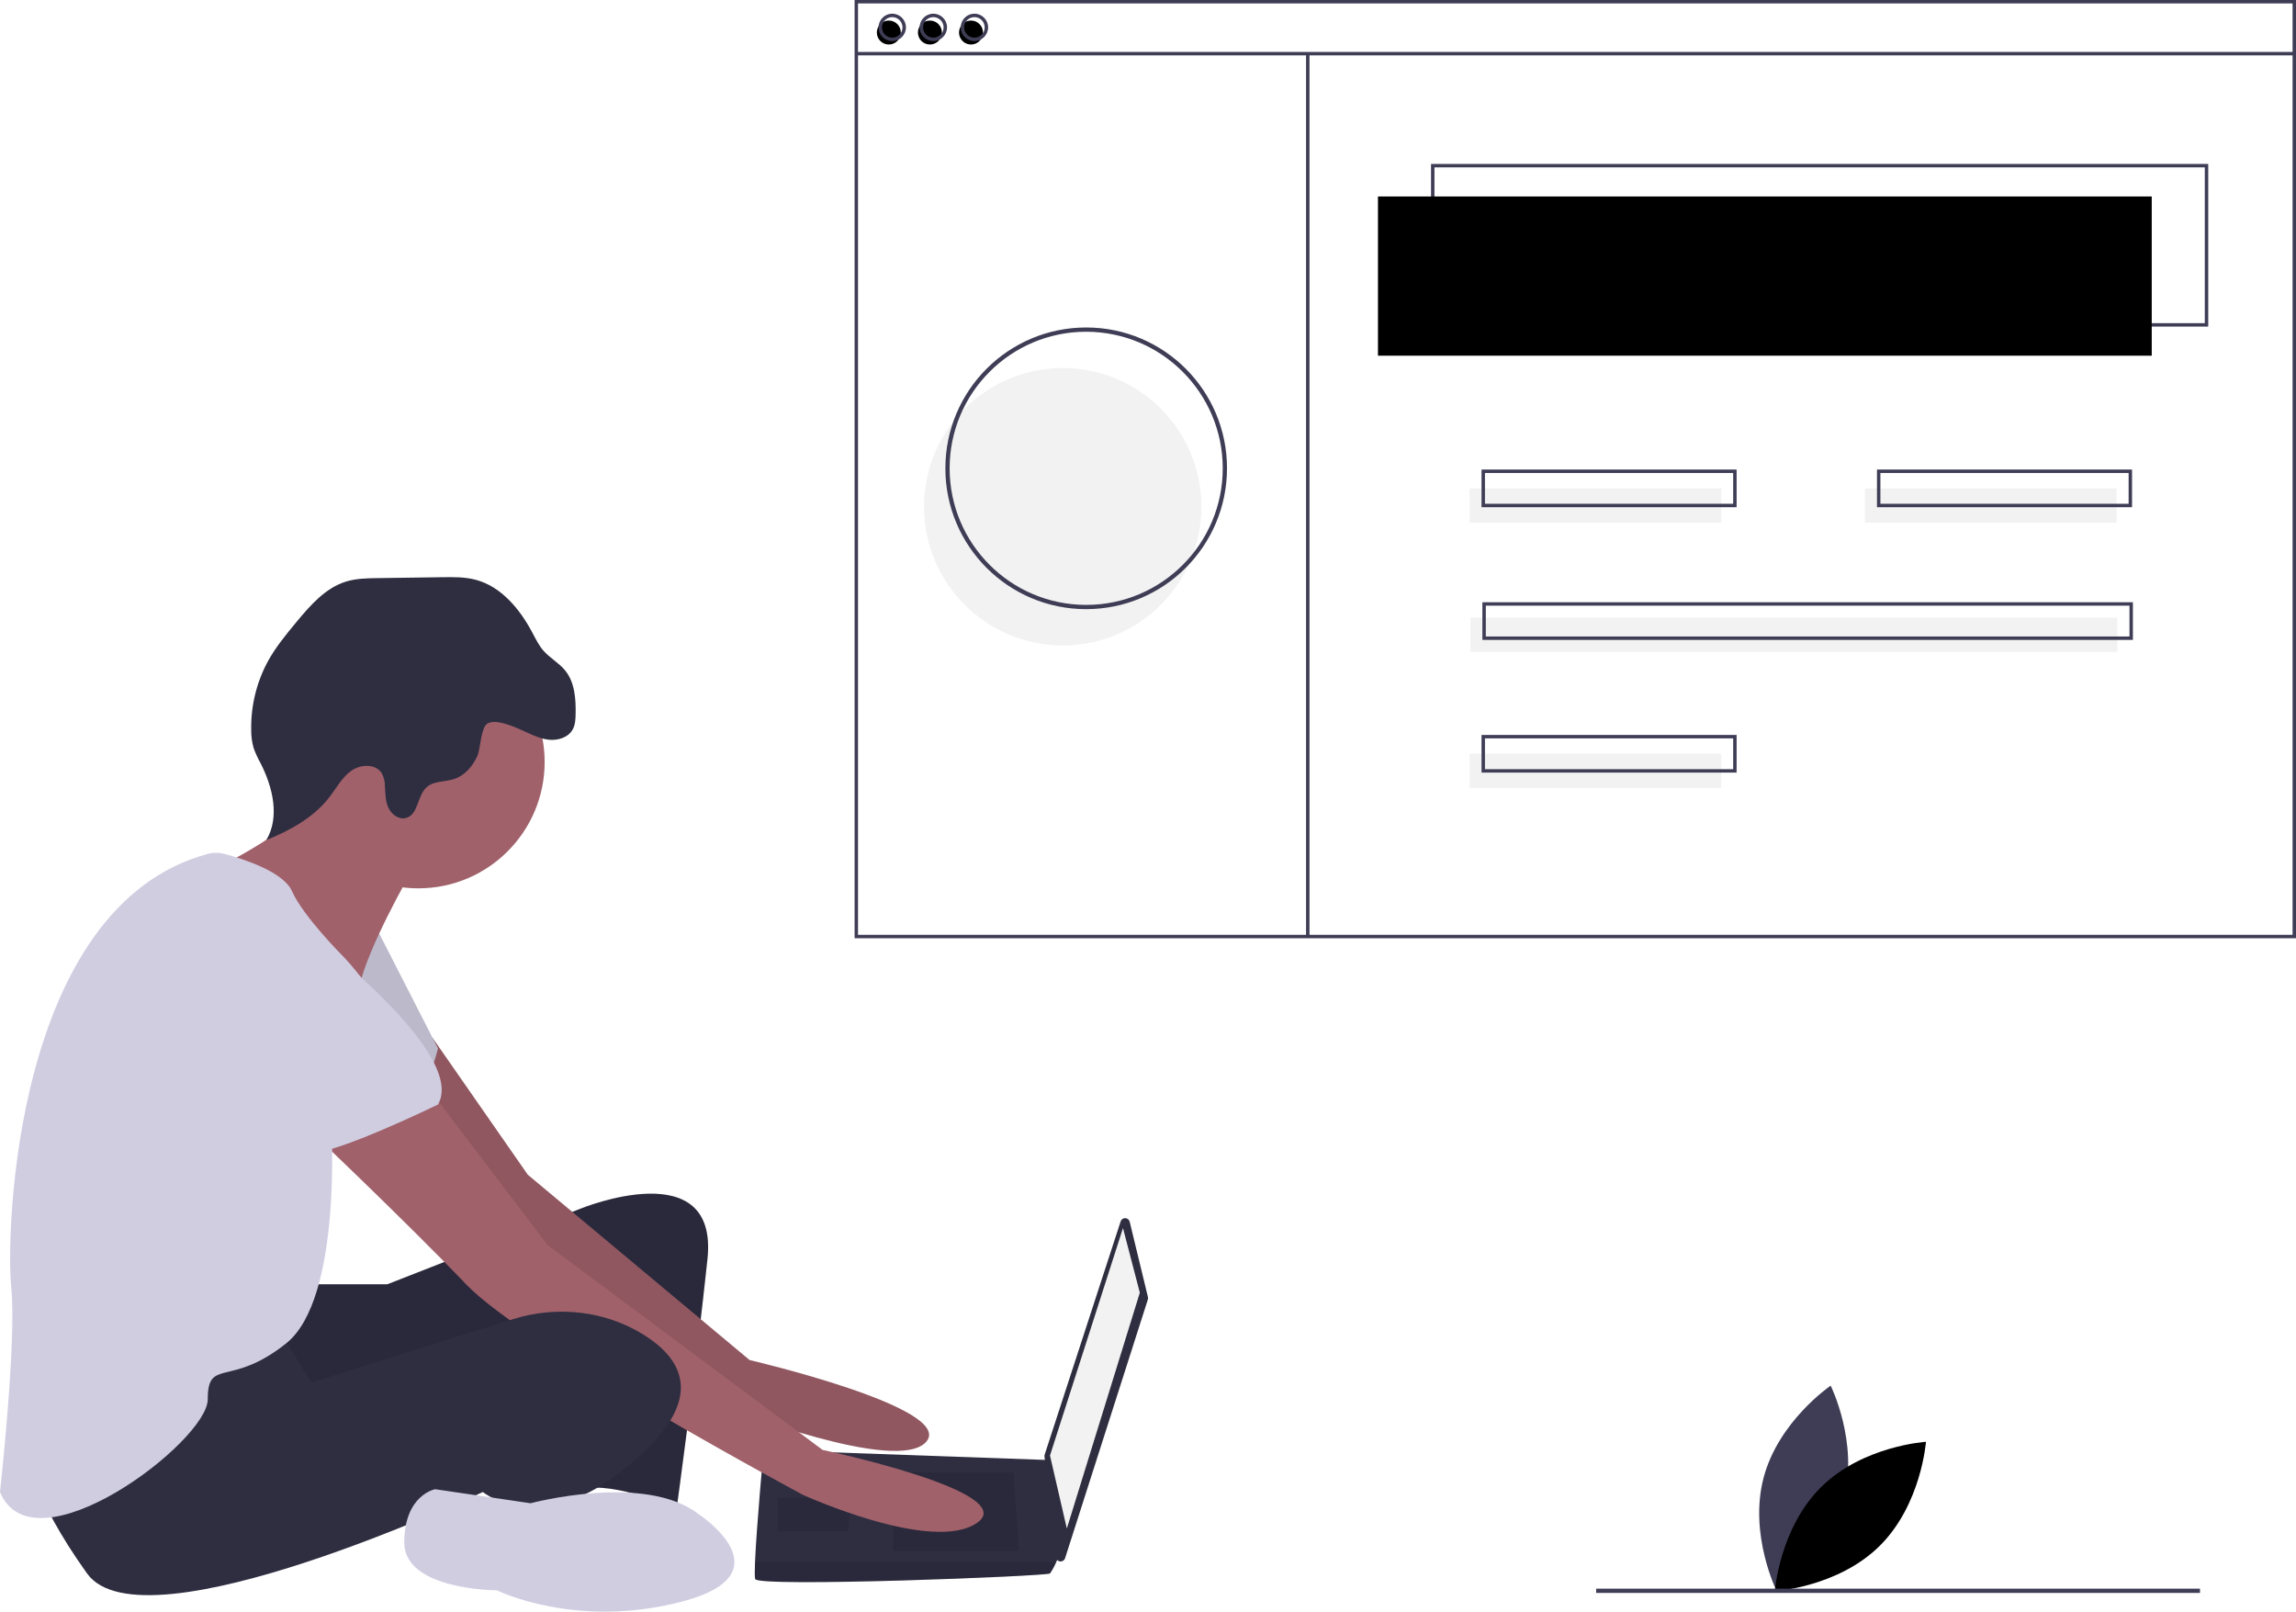
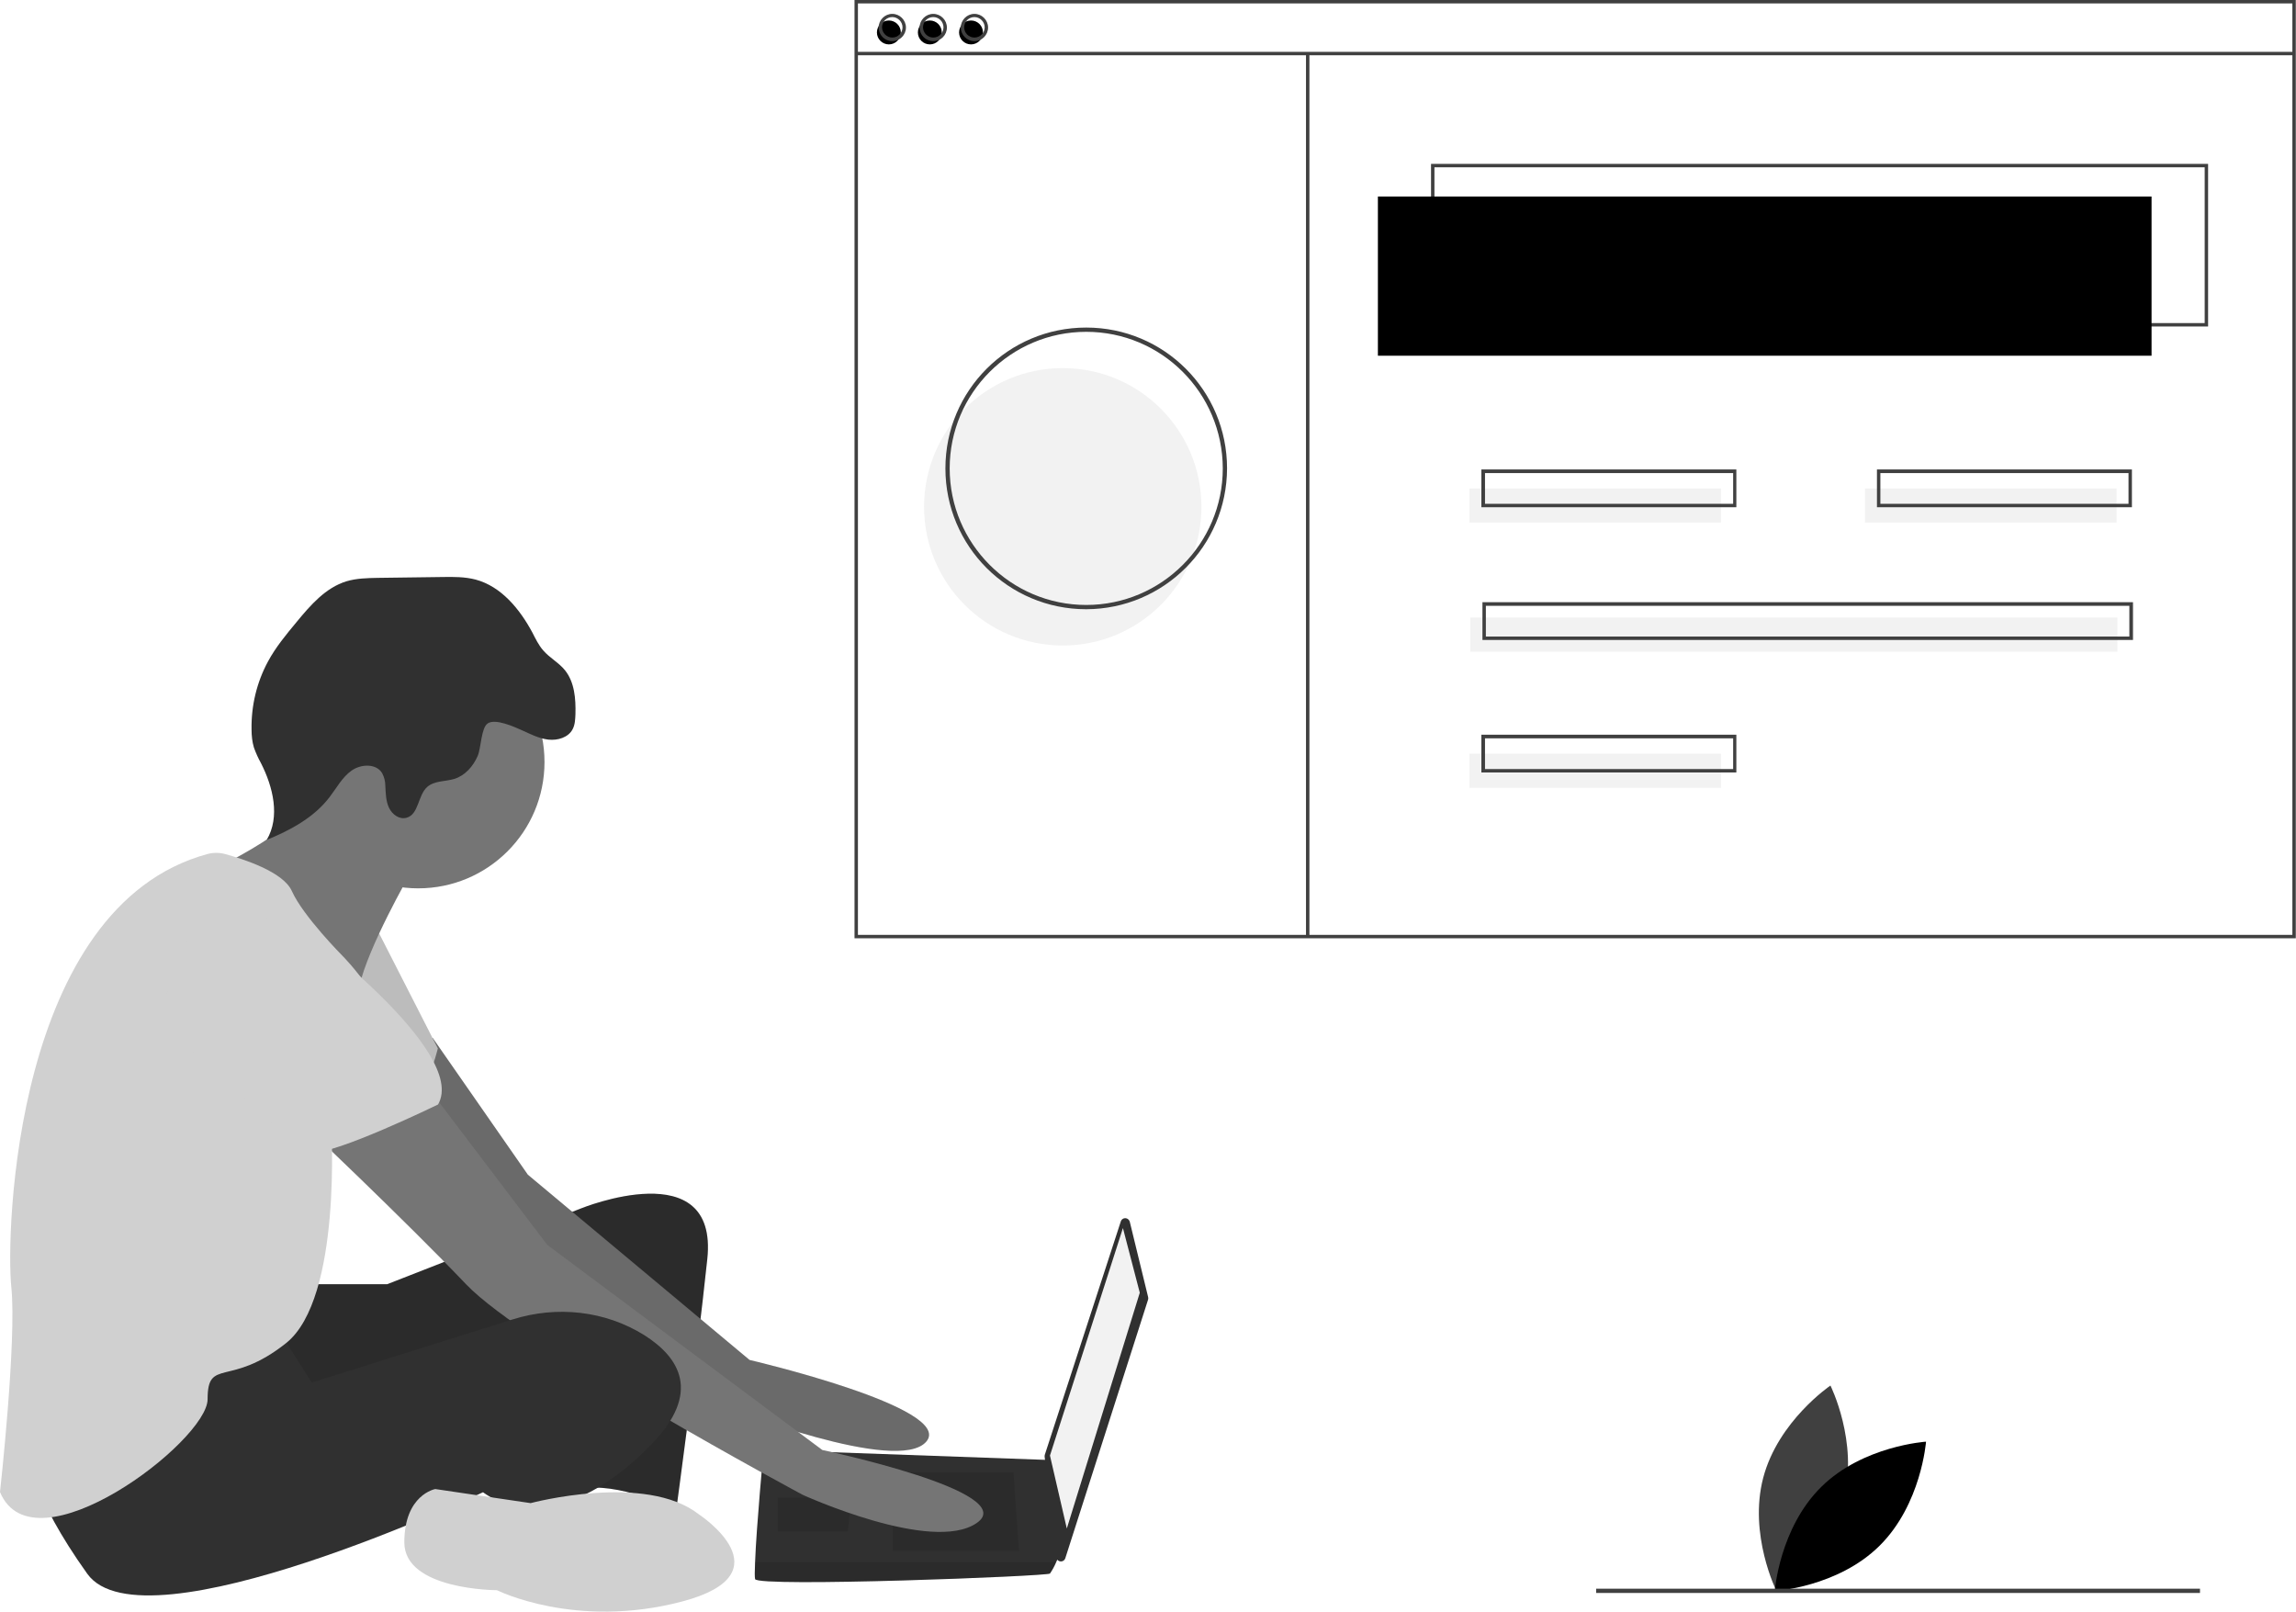
- <svg xmlns="http://www.w3.org/2000/svg" id="ade8c9af-7e2e-4eda-b5c8-b06129257226" data-name="Layer 1" width="1076.064" height="755.228" viewBox="0 0 1076.064 755.228">
-   <path d="M926.114,774.809c-6.985,26.598-31.459,43.22-31.459,43.22s-13.15-26.502-6.166-53.1,31.459-43.22,31.459-43.22S933.098,748.211,926.114,774.809Z" transform="translate(-61.96814 -72.38605)" fill="#3f3d56" />
-   <path d="M915.52,769.183c-19.563,19.327-21.751,48.831-21.751,48.831s29.528-1.831,49.091-21.159,21.751-48.831,21.751-48.831S935.082,749.855,915.52,769.183Z" transform="translate(-61.96814 -72.38605)" fill="#000000" />
-   <path d="M206.702,674.194h36.841l90.788-35.526s64.472-26.315,59.209,23.684-14.473,117.103-14.473,117.103-28.947-13.158-44.736-9.21-5.263-80.262-5.263-80.262-128.945,61.841-140.787,53.946-14.473-63.157-14.473-63.157Z" transform="translate(-61.96814 -72.38605)" fill="#2f2e41" />
-   <path d="M206.702,674.194h36.841l90.788-35.526s64.472-26.315,59.209,23.684-14.473,117.103-14.473,117.103-28.947-13.158-44.736-9.21-5.263-80.262-5.263-80.262-128.945,61.841-140.787,53.946-14.473-63.157-14.473-63.157Z" transform="translate(-61.96814 -72.38605)" opacity="0.1" />
-   <path d="M264.746,558.82l44.586,64.059L413.277,709.72s96.051,22.368,82.893,38.157S402.751,732.088,402.751,732.088s-119.735-86.84-123.682-93.419S231.702,570.249,231.702,570.249Z" transform="translate(-61.96814 -72.38605)" fill="#a0616a" />
-   <path d="M264.746,558.82l44.586,64.059L413.277,709.72s96.051,22.368,82.893,38.157S402.751,732.088,402.751,732.088s-119.735-86.84-123.682-93.419S231.702,570.249,231.702,570.249Z" transform="translate(-61.96814 -72.38605)" opacity="0.1" />
-   <path d="M238.281,507.092l28.947,56.578s-6.579,27.631-17.105,30.263-55.262-34.21-55.262-34.21Z" transform="translate(-61.96814 -72.38605)" fill="#d0cde1" />
-   <path d="M238.281,507.092l28.947,56.578s-6.579,27.631-17.105,30.263-55.262-34.21-55.262-34.21Z" transform="translate(-61.96814 -72.38605)" opacity="0.1" />
-   <path d="M591.419,644.9,599.97,680.172a2.203,2.203,0,0,1-.043,1.19L561.14,802.574a2.203,2.203,0,0,1-4.287-.423l-5.366-47.219a2.203,2.203,0,0,1,.094-.931L587.184,644.737A2.203,2.203,0,0,1,591.419,644.9Z" transform="translate(-61.96814 -72.38605)" fill="#2f2e41" />
-   <polygon points="526.306 575.493 534.2 605.756 499.99 716.28 492.096 682.07 526.306 575.493" fill="#f2f2f2" />
-   <path d="M415.909,812.35c1.316,3.947,136.839-1.316,138.155-2.632a28.561,28.561,0,0,0,2.895-5.263c1.237-2.632,2.368-5.263,2.368-5.263L554.064,756.588l-134.208-4.763s-3.355,36.105-4.039,52.631C415.646,808.626,415.646,811.56,415.909,812.35Z" transform="translate(-61.96814 -72.38605)" fill="#2f2e41" />
-   <polygon points="474.991 689.965 477.622 726.806 418.413 726.806 418.413 689.965 474.991 689.965" opacity="0.1" />
-   <polygon points="398.677 701.806 399.03 701.736 397.361 717.596 364.467 717.596 364.467 701.806 398.677 701.806" opacity="0.1" />
-   <path d="M415.909,812.35c1.316,3.947,136.839-1.316,138.155-2.632a28.561,28.561,0,0,0,2.895-5.263H415.817C415.646,808.626,415.646,811.56,415.909,812.35Z" transform="translate(-61.96814 -72.38605)" opacity="0.1" />
-   <circle cx="196.049" cy="357.076" r="59.209" fill="#a0616a" />
-   <path d="M254.07,482.093s-19.736,34.21-23.684,52.631-59.209-36.841-59.209-36.841l-7.237-19.079s51.973-24.342,48.025-44.078S254.07,482.093,254.07,482.093Z" transform="translate(-61.96814 -72.38605)" fill="#a0616a" />
-   <path d="M264.596,584.722l53.946,71.051,128.945,96.051s93.419,19.736,72.367,34.21-81.577-13.158-81.577-13.158S308.016,703.141,280.385,674.194s-78.946-77.63-78.946-77.63Z" transform="translate(-61.96814 -72.38605)" fill="#a0616a" />
-   <path d="M192.229,695.247,208.018,720.246l94.231-29.646c20.676-6.505,43.348-4.111,61.687,7.442,16.447,10.362,26.973,26.809,3.289,51.15-47.368,48.683-78.946,22.368-78.946,22.368S129.072,846.559,102.757,809.718s-27.631-55.262-27.631-55.262S176.44,691.299,192.229,695.247Z" transform="translate(-61.96814 -72.38605)" fill="#2f2e41" />
-   <path d="M389.593,782.087s42.104,27.631-7.895,40.789-86.84-5.263-86.84-5.263-43.42,0-43.42-22.368,14.473-25,14.473-25l44.736,6.579S364.594,762.351,389.593,782.087Z" transform="translate(-61.96814 -72.38605)" fill="#d0cde1" />
-   <path d="M306.589,414.568c4.03,1.797,8.026,3.923,12.408,4.444s9.371-1.008,11.444-4.903c1.12-2.104,1.248-4.578,1.3-6.961.158-7.225-.364-15.036-4.943-20.627-2.914-3.559-7.167-5.802-10.184-9.274-2.161-2.488-3.599-5.503-5.148-8.411-5.866-11.017-14.551-21.606-26.622-24.782-5.04-1.326-10.328-1.262-15.539-1.188l-30.397.429c-4.919.069-9.914.15-14.623,1.574-9.784,2.958-16.908,11.186-23.432,19.054-4.881,5.887-9.775,11.834-13.439,18.547a65.079,65.079,0,0,0-7.714,31.887,29.833,29.833,0,0,0,1.093,8.437,46.822,46.822,0,0,0,3.316,7.284c5.7,11.197,9.085,25.182,2.665,35.983,11.152-4.555,22.186-10.528,29.542-20.068,3.291-4.267,5.872-9.263,10.258-12.395s11.532-3.403,14.346,1.193a12.857,12.857,0,0,1,1.451,6.022c.206,3.45.2,7.033,1.663,10.164s4.947,5.658,8.273,4.721c5.729-1.614,5.18-10.406,9.593-14.4,3.351-3.033,8.521-2.453,12.826-3.83,5.016-1.604,8.779-5.95,10.924-10.759,1.63-3.656,1.606-13.223,4.691-15.203C294.208,409.022,303.004,412.969,306.589,414.568Z" transform="translate(-61.96814 -72.38605)" fill="#2f2e41" />
-   <path d="M159.24,472.562a15.616,15.616,0,0,1,8.128.021c8.446,2.268,27.38,8.27,31.44,17.405,5.263,11.842,23.684,30.263,23.684,30.263s25,25,19.736,42.104-25,36.841-25,36.841,5.263,81.577-21.052,102.63-36.841,6.579-36.841,26.315S77.757,809.718,61.968,771.561c0,0,7.895-71.051,5.263-96.051C64.638,650.871,68.434,497.145,159.24,472.562Z" transform="translate(-61.96814 -72.38605)" fill="#d0cde1" />
-   <path d="M201.439,505.777s80.262,59.209,65.788,84.209c0,0-48.683,23.684-59.209,22.368s-51.315-47.368-61.841-51.315S130.388,486.04,201.439,505.777Z" transform="translate(-61.96814 -72.38605)" fill="#d0cde1" />
-   <circle cx="498.064" cy="237.458" r="65" fill="#f2f2f2" />
-   <path d="M1096.898,225.427H732.649V149.207H1096.898ZM734.254,223.822h361.039v-73.01H734.254Z" transform="translate(-61.96814 -72.38605)" fill="#3f3d56" />
-   <rect x="645.809" y="92.065" width="362.644" height="74.615" fill="#000000" />
-   <circle cx="416.565" cy="15.244" r="5.616" fill="#000000" />
-   <circle cx="435.82" cy="15.244" r="5.616" fill="#000000" />
-   <circle cx="455.076" cy="15.244" r="5.616" fill="#000000" />
-   <path d="M1138.032,512.052H462.487V72.386h675.545Zm-673.94-1.605h672.336V73.991H464.092Z" transform="translate(-61.96814 -72.38605)" fill="#3f3d56" />
-   <rect x="401.321" y="24.338" width="673.94" height="1.605" fill="#3f3d56" />
-   <path d="M480.138,91.641a6.418,6.418,0,1,1,6.418-6.418A6.426,6.426,0,0,1,480.138,91.641Zm0-11.232a4.814,4.814,0,1,0,4.814,4.814A4.819,4.819,0,0,0,480.138,80.409Z" transform="translate(-61.96814 -72.38605)" fill="#3f3d56" />
-   <path d="M499.393,91.641a6.418,6.418,0,1,1,6.418-6.418A6.426,6.426,0,0,1,499.393,91.641Zm0-11.232a4.814,4.814,0,1,0,4.814,4.814A4.819,4.819,0,0,0,499.393,80.409Z" transform="translate(-61.96814 -72.38605)" fill="#3f3d56" />
-   <path d="M518.649,91.641A6.418,6.418,0,1,1,525.067,85.223,6.426,6.426,0,0,1,518.649,91.641Zm0-11.232a4.814,4.814,0,1,0,4.814,4.814A4.819,4.819,0,0,0,518.649,80.409Z" transform="translate(-61.96814 -72.38605)" fill="#3f3d56" />
-   <rect x="612.109" y="25.14" width="1.605" height="414.346" fill="#3f3d56" />
-   <rect x="688.733" y="228.859" width="117.94" height="16.046" fill="#f2f2f2" />
-   <rect x="874.067" y="228.859" width="117.94" height="16.046" fill="#f2f2f2" />
-   <path d="M875.861,310.07H756.317V292.42H875.861Zm-117.94-1.605H874.257V294.024H757.922Z" transform="translate(-61.96814 -72.38605)" fill="#3f3d56" />
-   <rect x="688.733" y="353.217" width="117.94" height="16.046" fill="#f2f2f2" />
-   <path d="M875.861,434.428H756.317V416.778H875.861Zm-117.94-1.605H874.257V418.382H757.922Z" transform="translate(-61.96814 -72.38605)" fill="#3f3d56" />
-   <rect x="689.134" y="289.433" width="303.273" height="16.046" fill="#f2f2f2" />
-   <path d="M1061.596,372.249H756.718V354.599h304.878ZM758.323,370.645h301.669V356.203H758.323Z" transform="translate(-61.96814 -72.38605)" fill="#3f3d56" />
-   <path d="M1061.195,310.07H941.651V292.42H1061.195Zm-117.94-1.605h116.335V294.024H943.255Z" transform="translate(-61.96814 -72.38605)" fill="#3f3d56" />
-   <path d="M571.032,357.844a66,66,0,1,1,66-66A66.075,66.075,0,0,1,571.032,357.844Zm0-130a64,64,0,1,0,64,64A64.073,64.073,0,0,0,571.032,227.844Z" transform="translate(-61.96814 -72.38605)" fill="#3f3d56" />
-   <rect x="748.064" y="744.458" width="283" height="2" fill="#3f3d56" />
+ <svg xmlns="http://www.w3.org/2000/svg" version="1.1" id="ade8c9af-7e2e-4eda-b5c8-b06129257226" x="0px" y="0px" viewBox="0 0 1076.1 755.2" style="enable-background:new 0 0 1076.1 755.2;" xml:space="preserve">
+   <style type="text/css">
+ 	.st0{fill:#404040;}
+ 	.st1{fill:#303030;}
+ 	.st2{opacity:0.1;enable-background:new    ;}
+ 	.st3{fill:#757575;}
+ 	.st4{fill:#D0D0D0;}
+ 	.st5{fill:#F2F2F2;}
+ </style>
+   <path class="st0" d="M864.1,702.4c-7,26.6-31.5,43.2-31.5,43.2s-13.2-26.5-6.2-53.1s31.5-43.2,31.5-43.2S871.1,675.8,864.1,702.4z" />
+   <path d="M853.6,696.8c-19.6,19.3-21.8,48.8-21.8,48.8s29.5-1.8,49.1-21.2s21.8-48.8,21.8-48.8S873.1,677.5,853.6,696.8z" />
+   <path class="st1" d="M144.7,601.8h36.8l90.8-35.5c0,0,64.5-26.3,59.2,23.7s-14.5,117.1-14.5,117.1s-28.9-13.2-44.7-9.2  s-5.3-80.3-5.3-80.3s-128.9,61.8-140.8,53.9s-14.5-63.2-14.5-63.2L144.7,601.8z" />
+   <path class="st2" d="M144.7,601.8h36.8l90.8-35.5c0,0,64.5-26.3,59.2,23.7s-14.5,117.1-14.5,117.1s-28.9-13.2-44.7-9.2  s-5.3-80.3-5.3-80.3s-128.9,61.8-140.8,53.9s-14.5-63.2-14.5-63.2L144.7,601.8z" />
+   <path class="st3" d="M202.8,486.4l44.6,64.1l103.9,86.8c0,0,96.1,22.4,82.9,38.2s-93.4-15.8-93.4-15.8S221,572.9,217.1,566.3  s-47.4-68.4-47.4-68.4L202.8,486.4z" />
+   <path class="st2" d="M202.8,486.4l44.6,64.1l103.9,86.8c0,0,96.1,22.4,82.9,38.2s-93.4-15.8-93.4-15.8S221,572.9,217.1,566.3  s-47.4-68.4-47.4-68.4L202.8,486.4z" />
+   <path class="st4" d="M176.3,434.7l28.9,56.6c0,0-6.6,27.6-17.1,30.3s-55.3-34.2-55.3-34.2L176.3,434.7z" />
+   <path class="st2" d="M176.3,434.7l28.9,56.6c0,0-6.6,27.6-17.1,30.3s-55.3-34.2-55.3-34.2L176.3,434.7z" />
+   <path class="st1" d="M529.5,572.5l8.6,35.3c0.1,0.4,0.1,0.8,0,1.2l-38.8,121.2c-0.4,1.2-1.6,1.8-2.8,1.4c-0.8-0.3-1.4-1-1.5-1.8  l-5.4-47.2c0-0.3,0-0.6,0.1-0.9l35.6-109.3c0.4-1.2,1.6-1.8,2.8-1.4C528.7,571.2,529.3,571.8,529.5,572.5z" />
+   <polygon class="st5" points="526.3,575.5 534.2,605.8 500,716.3 492.1,682.1 " />
+   <path class="st1" d="M353.9,740c1.3,3.9,136.8-1.3,138.2-2.6c1.1-1.6,2.1-3.4,2.9-5.3c1.2-2.6,2.4-5.3,2.4-5.3l-5.3-42.6l-134.2-4.8  c0,0-3.4,36.1-4,52.6C353.7,736.2,353.7,739.2,353.9,740z" />
+   <polygon class="st2" points="475,690 477.6,726.8 418.4,726.8 418.4,690 " />
+   <polygon class="st2" points="398.7,701.8 399,701.7 397.4,717.6 364.5,717.6 364.5,701.8 " />
+   <path class="st2" d="M353.9,740c1.3,3.9,136.8-1.3,138.2-2.6c1.1-1.6,2.1-3.4,2.9-5.3H353.8C353.7,736.2,353.7,739.2,353.9,740z" />
+   <circle class="st3" cx="196" cy="357.1" r="59.2" />
+   <path class="st3" d="M192.1,409.7c0,0-19.7,34.2-23.7,52.6s-59.2-36.8-59.2-36.8l-7.2-19.1c0,0,52-24.3,48-44.1  S192.1,409.7,192.1,409.7z" />
+   <path class="st3" d="M202.6,512.3l53.9,71.1l128.9,96.1c0,0,93.4,19.7,72.4,34.2s-81.6-13.2-81.6-13.2S246,630.8,218.4,601.8  s-78.9-77.6-78.9-77.6L202.6,512.3z" />
+   <path class="st1" d="M130.3,622.9l15.8,25l94.2-29.6c20.7-6.5,43.3-4.1,61.7,7.4c16.4,10.4,27,26.8,3.3,51.2  c-47.4,48.7-78.9,22.4-78.9,22.4s-159.2,75-185.5,38.2s-27.6-55.3-27.6-55.3S114.5,618.9,130.3,622.9z" />
+   <path class="st4" d="M327.6,709.7c0,0,42.1,27.6-7.9,40.8s-86.8-5.3-86.8-5.3s-43.4,0-43.4-22.4s14.5-25,14.5-25l44.7,6.6  C248.7,704.4,302.6,690,327.6,709.7z" />
+   <path class="st1" d="M244.6,342.2c4,1.8,8,3.9,12.4,4.4s9.4-1,11.4-4.9c1.1-2.1,1.2-4.6,1.3-7c0.2-7.2-0.4-15-4.9-20.6  c-2.9-3.6-7.2-5.8-10.2-9.3c-2.2-2.5-3.6-5.5-5.1-8.4c-5.9-11-14.6-21.6-26.6-24.8c-5-1.3-10.3-1.3-15.5-1.2l-30.4,0.4  c-4.9,0.1-9.9,0.2-14.6,1.6c-9.8,3-16.9,11.2-23.4,19.1c-4.9,5.9-9.8,11.8-13.4,18.5c-5.3,9.8-7.9,20.8-7.7,31.9  c0,2.9,0.3,5.7,1.1,8.4c0.9,2.5,2,5,3.3,7.3c5.7,11.2,9.1,25.2,2.7,36c11.2-4.6,22.2-10.5,29.5-20.1c3.3-4.3,5.9-9.3,10.3-12.4  s11.5-3.4,14.3,1.2c1,1.9,1.5,3.9,1.5,6c0.2,3.4,0.2,7,1.7,10.2s4.9,5.7,8.3,4.7c5.7-1.6,5.2-10.4,9.6-14.4c3.4-3,8.5-2.5,12.8-3.8  c5-1.6,8.8-5.9,10.9-10.8c1.6-3.7,1.6-13.2,4.7-15.2C232.2,336.6,241,340.6,244.6,342.2z" />
+   <path class="st4" d="M97.3,400.2c2.7-0.7,5.5-0.7,8.1,0c8.4,2.3,27.4,8.3,31.4,17.4c5.3,11.8,23.7,30.3,23.7,30.3s25,25,19.7,42.1  s-25,36.8-25,36.8s5.3,81.6-21.1,102.6s-36.8,6.6-36.8,26.3S15.8,737.3,0,699.2c0,0,7.9-71.1,5.3-96.1  C2.7,578.5,6.5,424.8,97.3,400.2z" />
+   <path class="st4" d="M139.5,433.4c0,0,80.3,59.2,65.8,84.2c0,0-48.7,23.7-59.2,22.4s-51.3-47.4-61.8-51.3S68.4,413.7,139.5,433.4z" />
+   <circle class="st5" cx="498.1" cy="237.5" r="65" />
+   <path class="st0" d="M1034.9,153H670.7V76.8h364.2V153z M672.3,151.4h361v-73h-361V151.4z" />
+   <rect x="645.8" y="92.1" width="362.6" height="74.6" />
+   <circle cx="416.6" cy="15.2" r="5.6" />
+   <circle cx="435.8" cy="15.2" r="5.6" />
+   <circle cx="455.1" cy="15.2" r="5.6" />
+   <path class="st0" d="M1076.1,439.7H400.5V0h675.5V439.7z M402.1,438.1h672.3V1.6H402.1V438.1z" />
+   <rect x="401.3" y="24.3" class="st0" width="673.9" height="1.6" />
+   <path class="st0" d="M418.2,19.3c-3.5,0-6.4-2.9-6.4-6.4c0-3.5,2.9-6.4,6.4-6.4c3.5,0,6.4,2.9,6.4,6.4  C424.6,16.4,421.7,19.3,418.2,19.3z M418.2,8c-2.7,0-4.8,2.2-4.8,4.8s2.2,4.8,4.8,4.8c2.7,0,4.8-2.2,4.8-4.8  C423,10.2,420.8,8,418.2,8z" />
+   <path class="st0" d="M437.4,19.3c-3.5,0-6.4-2.9-6.4-6.4c0-3.5,2.9-6.4,6.4-6.4c3.5,0,6.4,2.9,6.4,6.4  C443.8,16.4,441,19.3,437.4,19.3z M437.4,8c-2.7,0-4.8,2.2-4.8,4.8s2.2,4.8,4.8,4.8c2.7,0,4.8-2.2,4.8-4.8  C442.2,10.2,440.1,8,437.4,8z" />
+   <path class="st0" d="M456.7,19.3c-3.5,0-6.4-2.9-6.4-6.4s2.9-6.4,6.4-6.4c3.5,0,6.4,2.9,6.4,6.4c0,0,0,0,0,0  C463.1,16.4,460.2,19.3,456.7,19.3z M456.7,8c-2.7,0-4.8,2.2-4.8,4.8c0,2.7,2.2,4.8,4.8,4.8c2.7,0,4.8-2.2,4.8-4.8c0,0,0,0,0,0  C461.5,10.2,459.3,8,456.7,8z" />
+   <rect x="612.1" y="25.1" class="st0" width="1.6" height="414.3" />
+   <rect x="688.7" y="228.9" class="st5" width="117.9" height="16" />
+   <rect x="874.1" y="228.9" class="st5" width="117.9" height="16" />
+   <path class="st0" d="M813.9,237.7H694.3V220h119.5V237.7z M696,236.1h116.3v-14.4H696V236.1z" />
+   <rect x="688.7" y="353.2" class="st5" width="117.9" height="16" />
+   <path class="st0" d="M813.9,362H694.3v-17.7h119.5V362z M696,360.4h116.3V346H696V360.4z" />
+   <rect x="689.1" y="289.4" class="st5" width="303.3" height="16" />
+   <path class="st0" d="M999.6,299.9H694.8v-17.7h304.9V299.9z M696.4,298.3H998v-14.4H696.4V298.3z" />
+   <path class="st0" d="M999.2,237.7H879.7V220h119.5V237.7z M881.3,236.1h116.3v-14.4H881.3L881.3,236.1z" />
+   <path class="st0" d="M509.1,285.5c-36.5,0-66-29.5-66-66s29.5-66,66-66s66,29.5,66,66C575,255.9,545.5,285.4,509.1,285.5z   M509.1,155.5c-35.3,0-64,28.7-64,64s28.7,64,64,64s64-28.7,64-64C573,184.1,544.4,155.5,509.1,155.5z" />
+   <rect x="748.1" y="744.5" class="st0" width="283" height="2" />
</svg>
